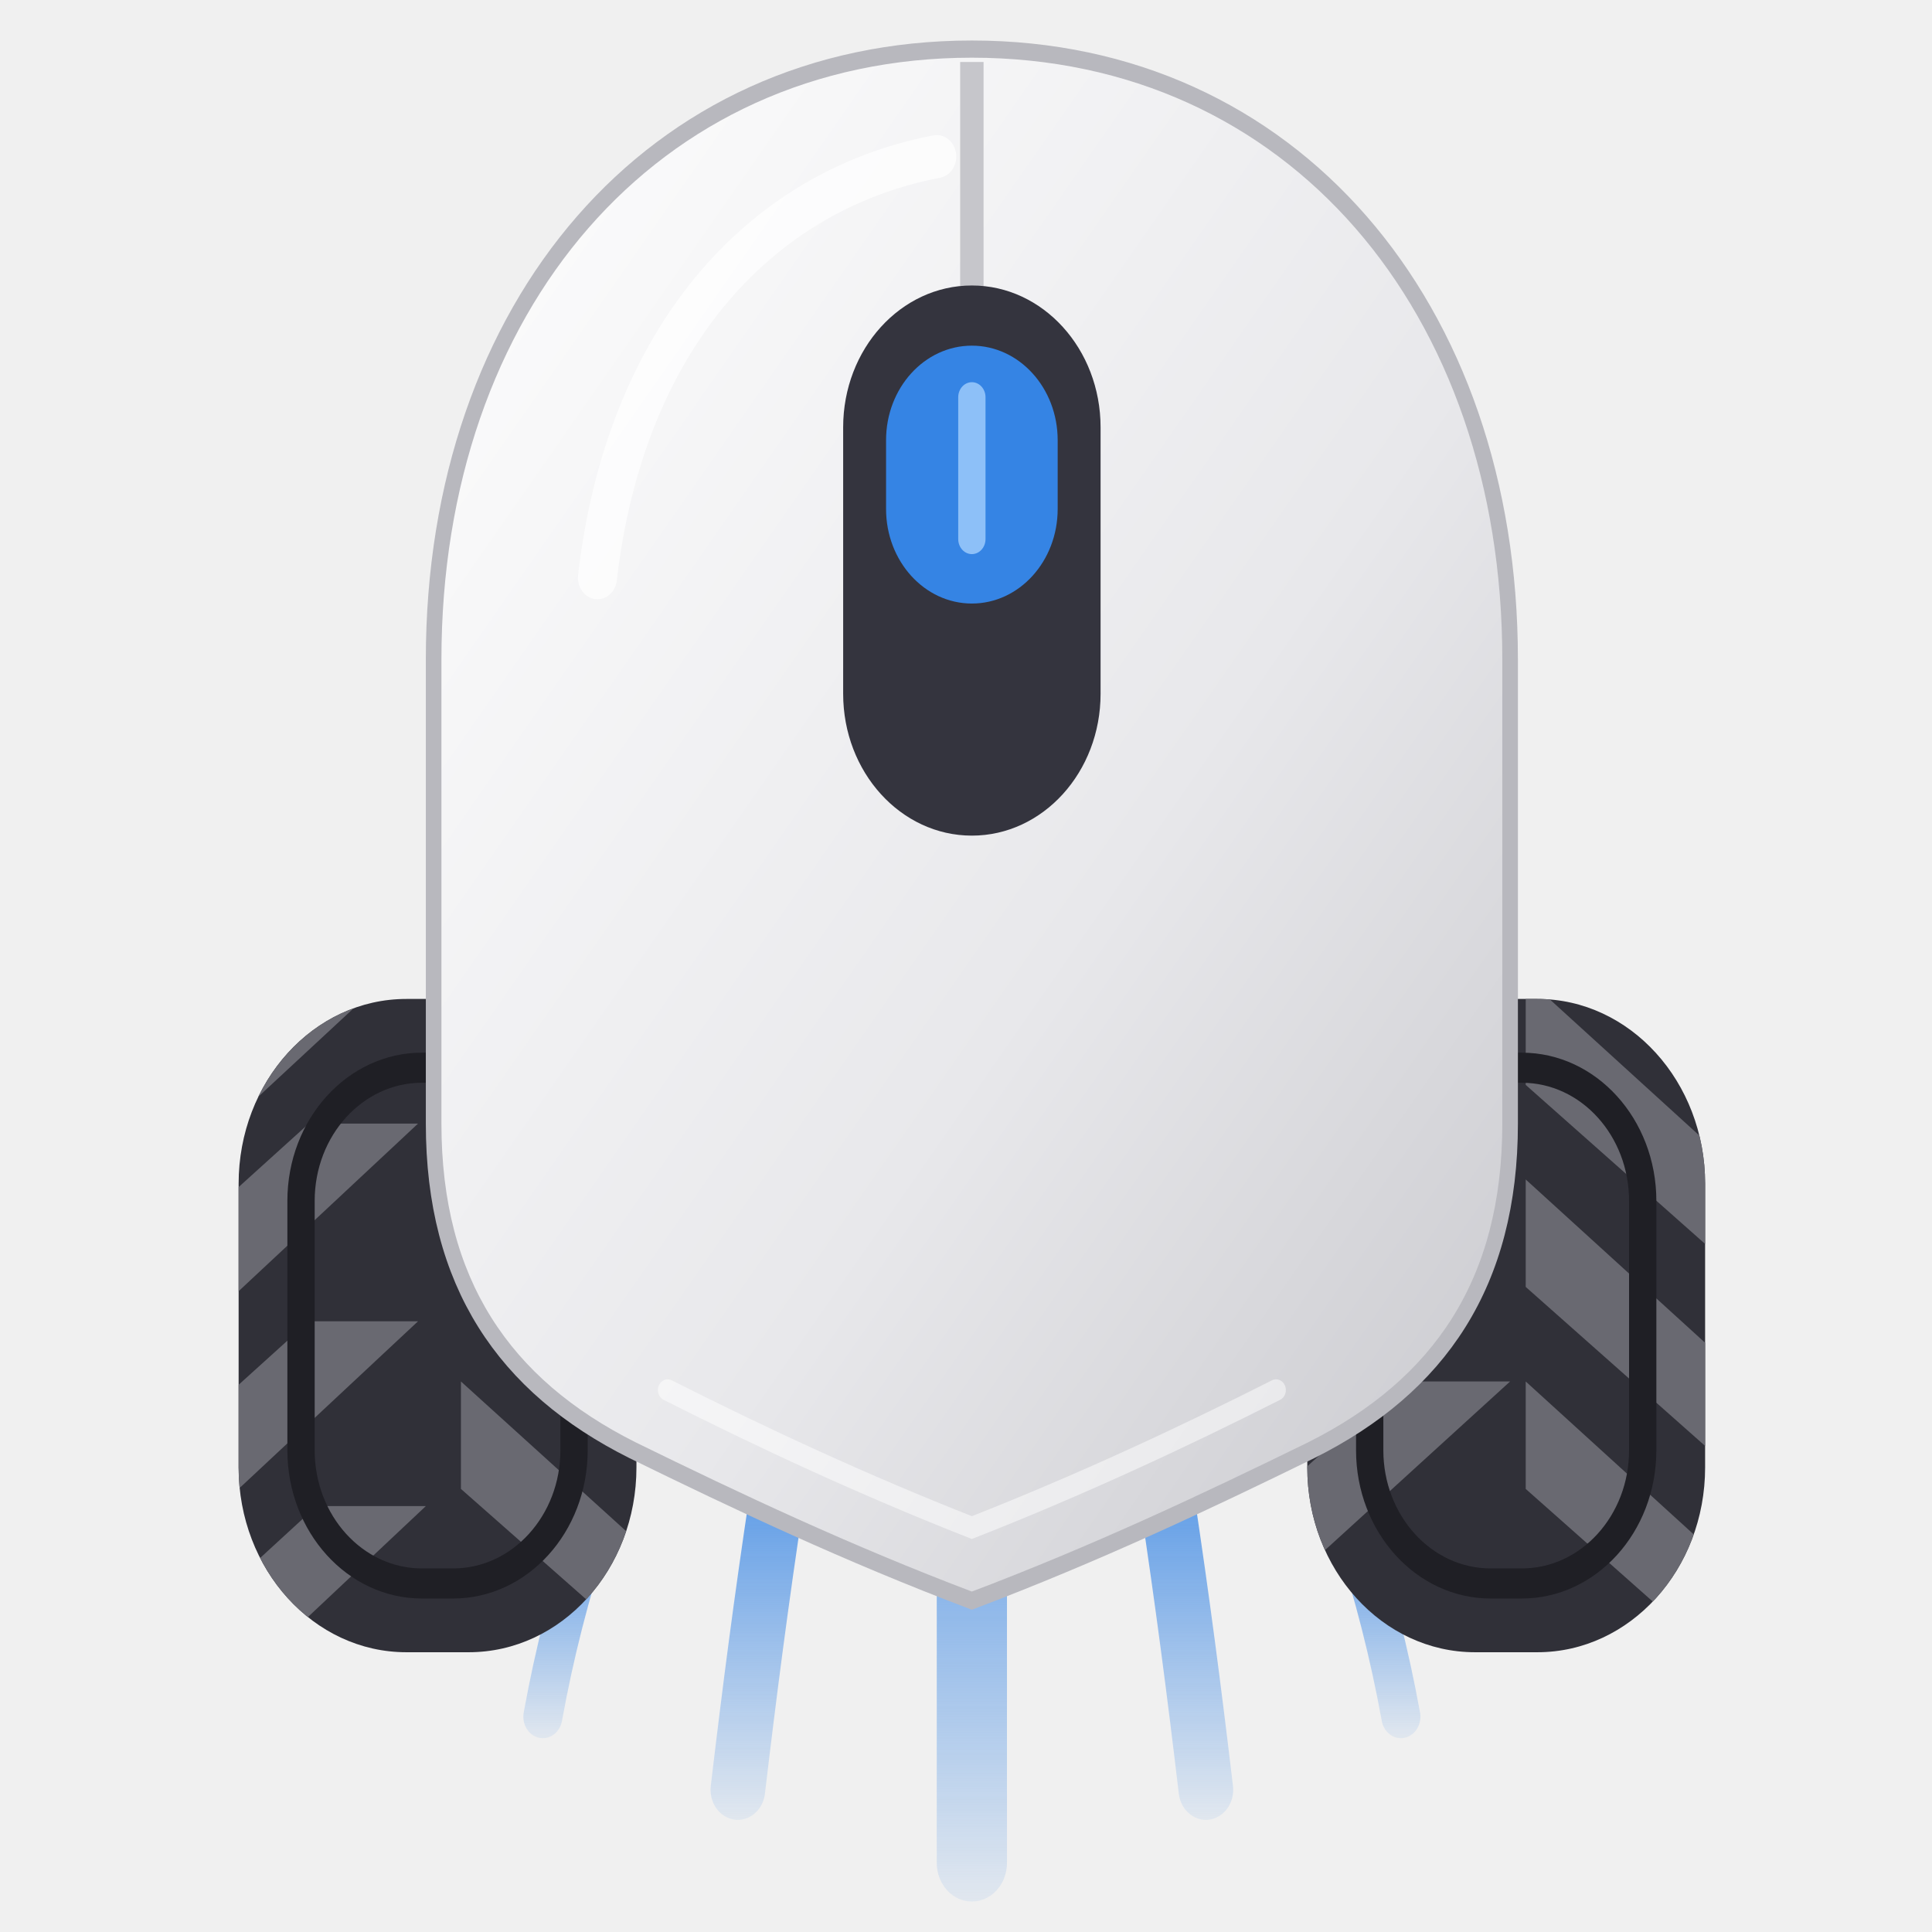
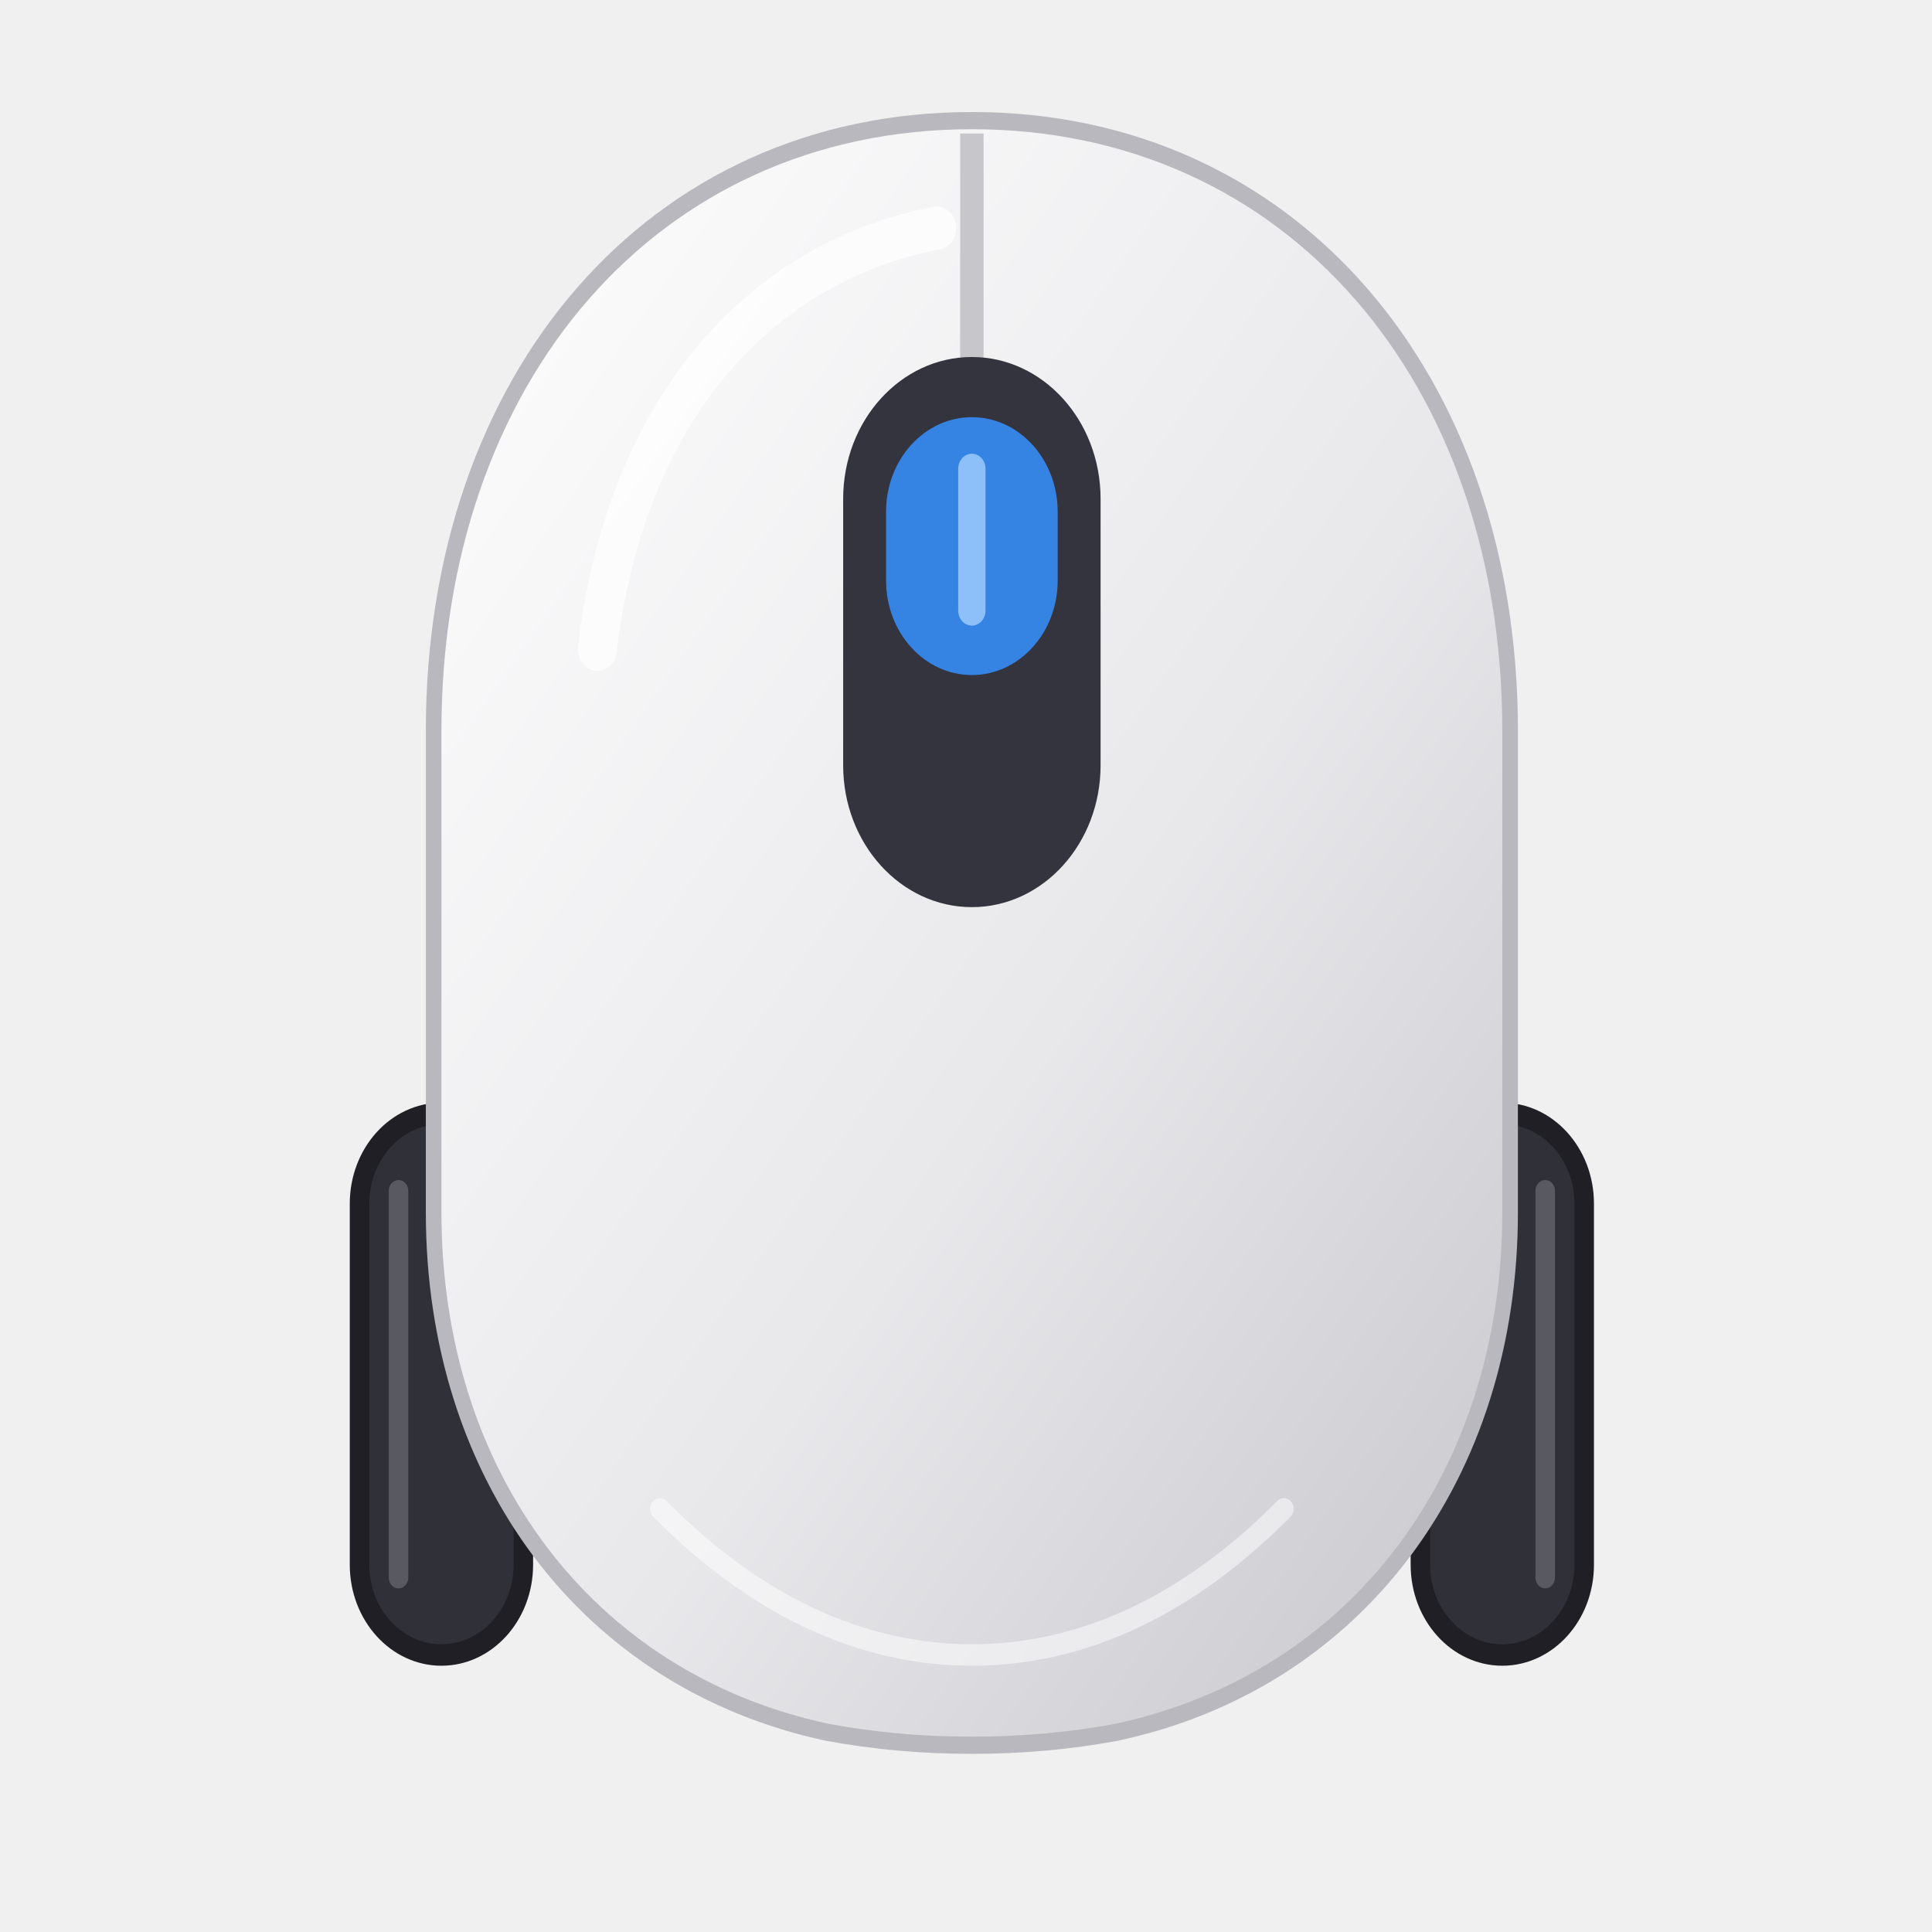
<svg xmlns="http://www.w3.org/2000/svg" xmlns:xlink="http://www.w3.org/1999/xlink" width="600" height="600" viewBox="0 0 600 600" version="1.1" id="svg33">
  <defs id="defs9">
    <linearGradient id="tile" x1="0" y1="0" x2="0" y2="1">
      <stop offset="0" stop-color="#f7f7f8" id="stop1" />
      <stop offset="1" stop-color="#dedee2" id="stop2" />
    </linearGradient>
    <linearGradient id="mouse" x1="182.707" y1="75.312" x2="502.445" y2="395.049" gradientTransform="scale(0.875718,1.14192)" gradientUnits="userSpaceOnUse">
      <stop offset="0" stop-color="#ffffff" id="stop3" />
      <stop offset="0.58" stop-color="#e8e8eb" id="stop4" />
      <stop offset="1" stop-color="#c7c7cc" id="stop5" />
    </linearGradient>
    <linearGradient id="trail" x1="0" y1="0" x2="0" y2="1">
      <stop offset="0" stop-color="#3584e4" stop-opacity="0.82" id="stop6" />
      <stop offset="1" stop-color="#3584e4" stop-opacity="0.08" id="stop7" />
    </linearGradient>
    <filter id="shadow" x="-0.042" y="-0.042" width="1.084" height="1.103">
      <feGaussianBlur in="SourceAlpha" stdDeviation="9" id="feGaussianBlur7" />
      <feOffset dy="10" id="feOffset7" />
      <feComponentTransfer id="feComponentTransfer7">
        <feFuncA type="linear" slope="0.22" id="feFuncA7" />
      </feComponentTransfer>
      <feMerge id="feMerge8">
        <feMergeNode id="feMergeNode7" />
        <feMergeNode in="SourceGraphic" id="feMergeNode8" />
      </feMerge>
    </filter>
    <clipPath id="leftTire">
      <rect x="112" y="309" width="102" height="152" rx="43" id="rect8" />
    </clipPath>
    <clipPath id="rightTire">
      <rect x="386" y="309" width="102" height="152" rx="43" id="rect9" />
    </clipPath>
    <linearGradient xlink:href="#trail" id="linearGradient33" x1="741.907" y1="157.677" x2="741.907" y2="203.569" gradientTransform="scale(0.3922323,2.54951)" gradientUnits="userSpaceOnUse" />
    <linearGradient xlink:href="#trail" id="linearGradient34" x1="430.683" y1="226.139" x2="430.683" y2="270.501" gradientTransform="scale(0.5410018,1.848423)" gradientUnits="userSpaceOnUse" />
    <linearGradient xlink:href="#trail" id="linearGradient35" x1="634.009" y1="226.139" x2="634.009" y2="270.501" gradientTransform="scale(0.5410018,1.848423)" gradientUnits="userSpaceOnUse" />
    <linearGradient xlink:href="#trail" id="linearGradient36" x1="287.143" y1="275.751" x2="287.143" y2="309.898" gradientTransform="scale(0.6442781,1.552125)" gradientUnits="userSpaceOnUse" />
    <linearGradient xlink:href="#trail" id="linearGradient37" x1="609.985" y1="275.751" x2="609.985" y2="309.898" gradientTransform="scale(0.6442781,1.552125)" gradientUnits="userSpaceOnUse" />
  </defs>
-   <g id="g33" transform="matrix(1.211262,0,0,1.334767,-61.55605,-102.211)" style="opacity:1">
-     <path d="m 300,411 c 0,35 0,65 0,99" fill="none" stroke="url(#trail)" stroke-width="18" stroke-linecap="round" id="path11" style="stroke:url(#linearGradient33)" />
-     <path d="m 250,425 c -4,24 -7,45 -10,68" fill="none" stroke="url(#trail)" stroke-width="14" stroke-linecap="round" id="path12" style="stroke:url(#linearGradient34)" />
-     <path d="m 350,425 c 4,24 7,45 10,68" fill="none" stroke="url(#trail)" stroke-width="14" stroke-linecap="round" id="path13" style="stroke:url(#linearGradient35)" />
-     <path d="m 202,433 c -5,14 -9,28 -12,43" fill="none" stroke="url(#trail)" stroke-width="10" stroke-linecap="round" id="path14" style="stroke:url(#linearGradient36)" />
-     <path d="m 398,433 c 5,14 9,28 12,43" fill="none" stroke="url(#trail)" stroke-width="10" stroke-linecap="round" id="path15" style="stroke:url(#linearGradient37)" />
-     <rect x="112" y="309" width="102" height="152" rx="43" fill="#303038" id="rect15" />
-     <rect x="386" y="309" width="102" height="152" rx="43" fill="#303038" id="rect16" />
-     <g fill="#696971" clip-path="url(#leftTire)" id="g22">
-       <path d="m 91,329 31,-25 h 28 l -38,32 z" id="path16" />
-       <path d="m 91,370 39,-32 h 28 l -46,39 z" id="path17" />
-       <path d="m 91,416 39,-32 h 28 l -46,39 z" id="path18" />
-       <path d="m 96,457 36,-30 h 28 l -41,35 z" id="path19" />
-       <path d="m 169,304 45,37 v 24 l -45,-36 z" id="path20" />
-       <path d="m 169,351 45,37 v 24 l -45,-36 z" id="path21" />
-       <path d="m 169,398 45,37 v 24 l -45,-36 z" id="path22" />
-     </g>
-     <g fill="#696971" clip-path="url(#rightTire)" id="g28">
-       <path d="m 365,341 45,-37 h 28 l -52,43 z" id="path23" />
-       <path d="m 365,388 45,-37 h 28 l -52,43 z" id="path24" />
-       <path d="m 365,435 45,-37 h 28 l -52,43 z" id="path25" />
-       <path d="m 442,304 46,38 v 24 l -46,-37 z" id="path26" />
-       <path d="m 442,351 46,38 v 24 l -46,-37 z" id="path27" />
-       <path d="m 442,398 46,38 v 24 l -46,-37 z" id="path28" />
-     </g>
-     <rect x="128" y="325" width="70" height="120" rx="31" fill="none" stroke="#1f1f25" stroke-width="7" id="rect28" />
-     <rect x="402" y="325" width="70" height="120" rx="31" fill="none" stroke="#1f1f25" stroke-width="7" id="rect29" />
-     <path d="m 300,88 c 82,0 138,60 138,142 v 108 c 0,37 -18,61 -51,76 -27,12 -55,24 -87,35 -32,-11 -60,-23 -87,-35 -33,-15 -51,-39 -51,-76 V 230 C 162,148 218,88 300,88 Z" fill="url(#mouse)" stroke="#b8b8be" stroke-width="4" id="path29" style="fill:url(#mouse)" />
+   <g id="g33" transform="matrix(1.211262,0,0,1.334767,-61.55605,-80)" style="opacity:1">
+     <rect x="143" y="319" width="42" height="126" rx="21" fill="#303038" stroke="#1f1f25" stroke-width="5" id="leftWheel" />
+     <path d="m 153,337 v 90" fill="none" stroke="#696971" stroke-width="5" stroke-linecap="round" opacity="0.72" id="leftWheelDetail" />
+     <rect x="415" y="319" width="42" height="126" rx="21" fill="#303038" stroke="#1f1f25" stroke-width="5" id="rightWheel" />
+     <path d="m 447,337 v 90" fill="none" stroke="#696971" stroke-width="5" stroke-linecap="round" opacity="0.72" id="rightWheelDetail" />
+     <path d="m 300,88           c 82,0 138,60 138,142           v 112           c 0,61 -39,109 -101,121           c -12,2 -24,3 -37,3           c -13,0 -25,-1 -37,-3           c -62,-12 -101,-60 -101,-121           V 230           C 162,148 218,88 300,88 Z" fill="url(#mouse)" stroke="#b8b8be" stroke-width="4" id="path29" style="fill:url(#mouse)" />
    <path d="m 300,91 v 99" fill="none" stroke="#c6c6cb" stroke-width="6" id="path30" />
    <rect x="267" y="143" width="66" height="128" rx="33" fill="#34343e" id="rect30" />
    <rect x="278" y="157" width="44" height="60" rx="22" fill="#3584e4" id="rect31" />
    <path d="m 300,169 v 33" fill="none" stroke="#8dc0f8" stroke-width="7" stroke-linecap="round" id="path31" />
    <path d="m 204,211 c 7,-55 41,-90 87,-98" fill="none" stroke="#ffffff" stroke-opacity="0.72" stroke-width="10" stroke-linecap="round" id="path32" />
-     <path d="m 222,400 c 24,11 50,22 78,32 28,-10 54,-21 78,-32" fill="none" stroke="#ffffff" stroke-opacity="0.5" stroke-width="5" stroke-linecap="round" id="path33" />
+     <path d="m 220,411 c 24,22 51,34 80,34 29,0 56,-12 80,-34" fill="none" stroke="#ffffff" stroke-opacity="0.5" stroke-width="5" stroke-linecap="round" id="path33" />
  </g>
</svg>
